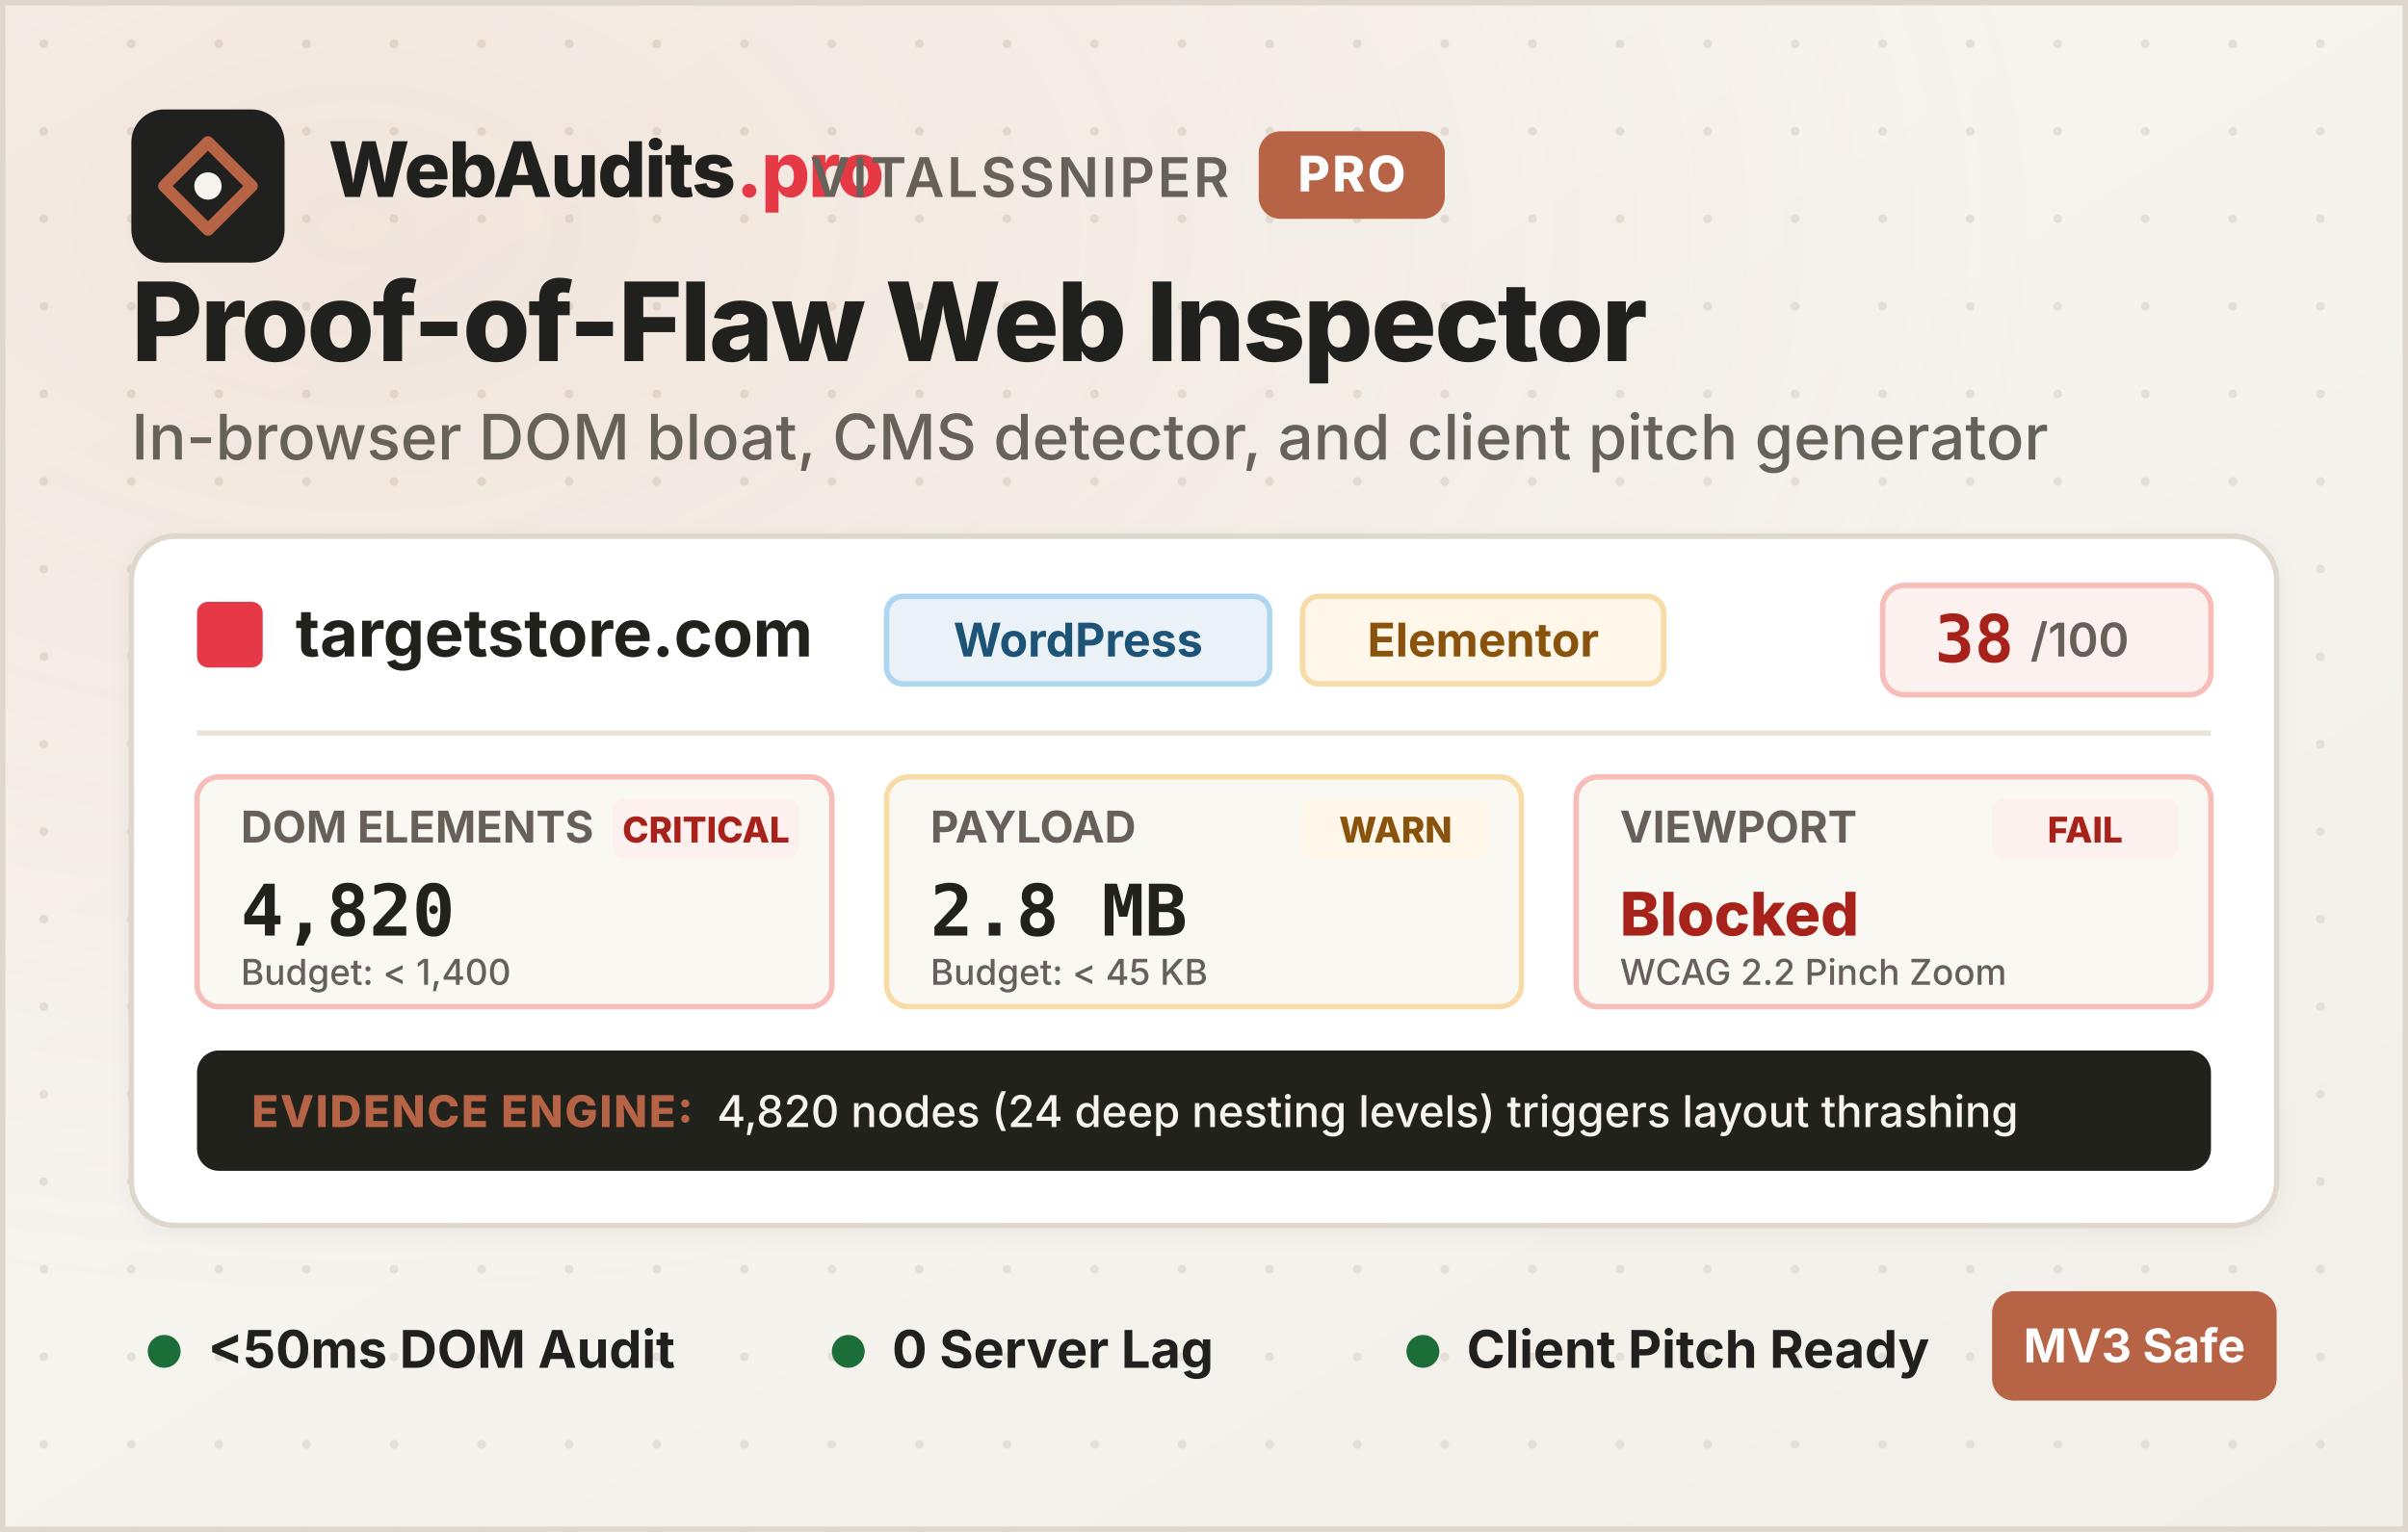
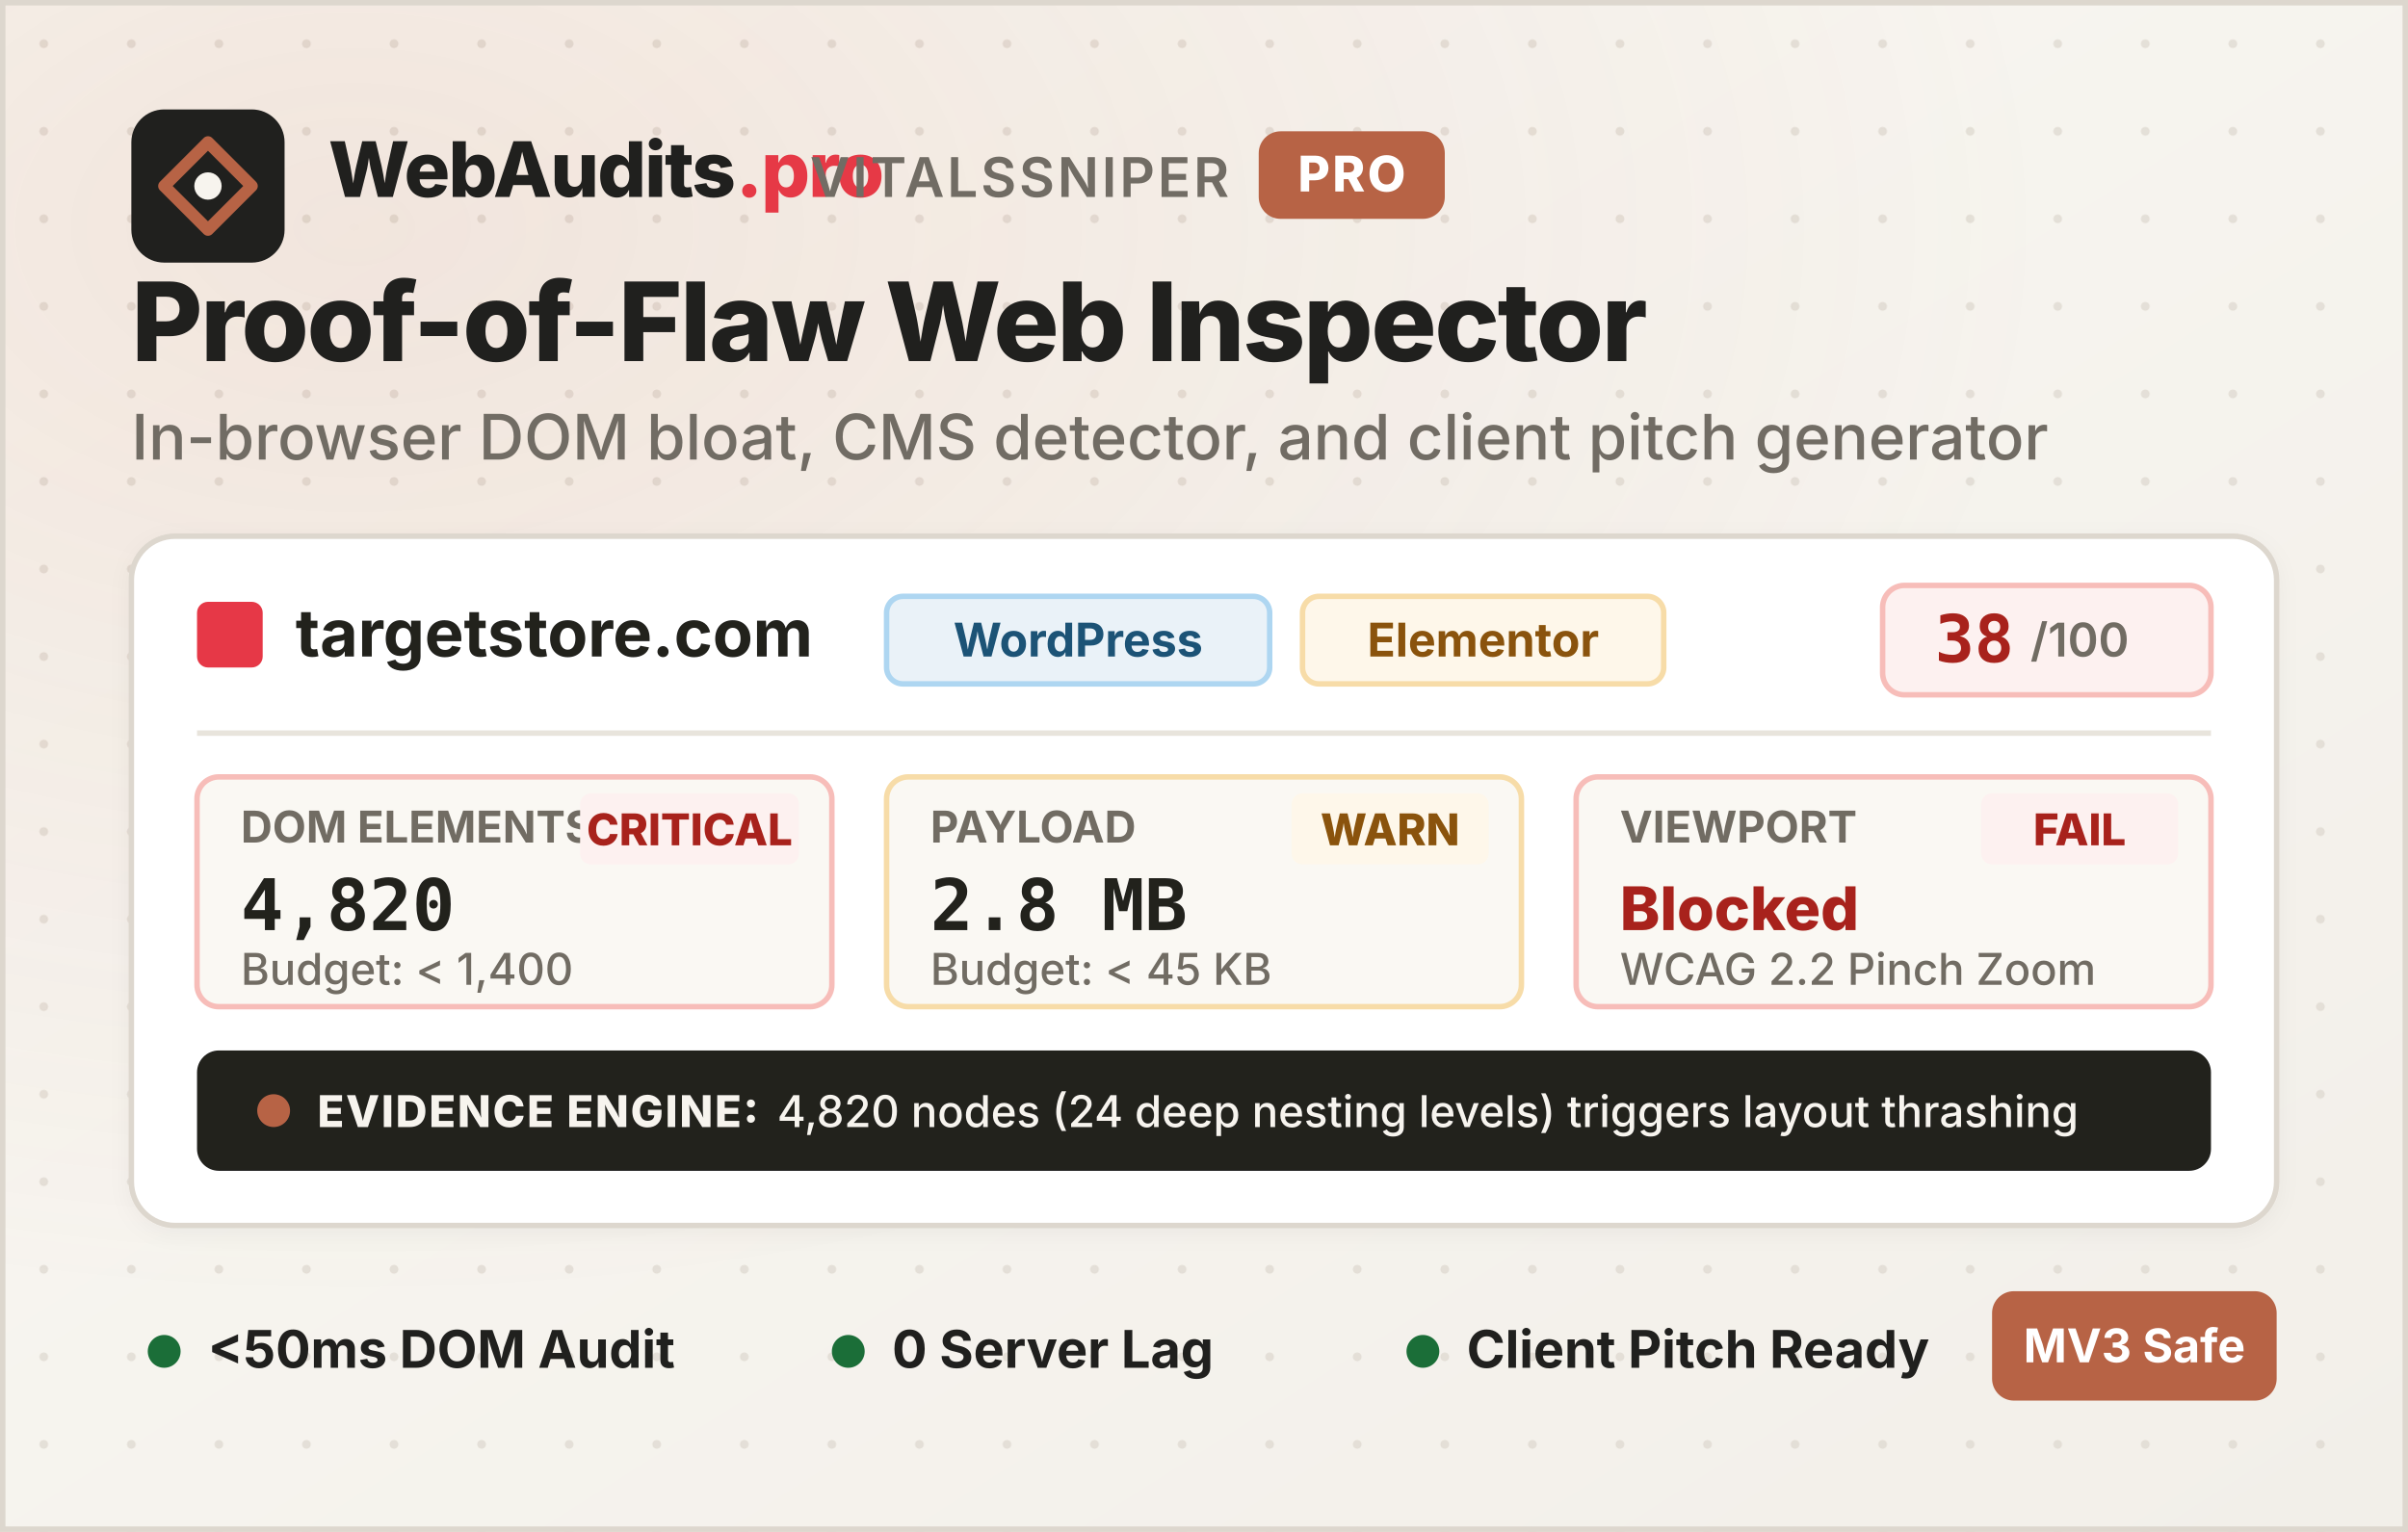
<svg xmlns="http://www.w3.org/2000/svg" viewBox="0 0 440 280" width="440" height="280">
  <defs>
    <linearGradient id="bgGrad" x1="0%" y1="0%" x2="100%" y2="100%">
      <stop offset="0%" stop-color="#FAF8F3" />
      <stop offset="100%" stop-color="#F2EFE9" />
    </linearGradient>
    <radialGradient id="glowGrad" cx="15%" cy="15%" r="70%">
      <stop offset="0%" stop-color="#B76345" stop-opacity="0.12" />
      <stop offset="100%" stop-color="#B76345" stop-opacity="0" />
    </radialGradient>
    <filter id="panelShadow" x="-10%" y="-10%" width="120%" height="125%">
      <feDropShadow dx="0" dy="4" stdDeviation="8" flood-color="#20201E" flood-opacity="0.08" />
      <feDropShadow dx="0" dy="1" stdDeviation="2" flood-color="#20201E" flood-opacity="0.04" />
    </filter>
    <filter id="badgeShadow" x="-10%" y="-10%" width="120%" height="120%">
      <feDropShadow dx="0" dy="2" stdDeviation="3" flood-color="#20201E" flood-opacity="0.06" />
    </filter>
    <pattern id="dotGrid" width="16" height="16" patternUnits="userSpaceOnUse">
      <circle cx="8" cy="8" r="0.8" fill="#DDD7CE" opacity="0.7" />
    </pattern>
  </defs>
  <style>
    .font-sans { font-family: -apple-system, BlinkMacSystemFont, "Inter", "Segoe UI", Roboto, sans-serif; }
    .font-mono { font-family: ui-monospace, SFMono-Regular, Menlo, Monaco, Consolas, monospace; font-variant-numeric: tabular-nums; }
  </style>
  <rect width="440" height="280" fill="url(#bgGrad)" />
  <rect width="440" height="280" fill="url(#dotGrid)" />
  <rect width="440" height="280" fill="url(#glowGrad)" />
  <rect x="0.5" y="0.5" width="439" height="279" rx="0" fill="none" stroke="#DDD7CE" stroke-width="1" />
  <g transform="translate(24, 20)">
    <rect x="0" y="0" width="28" height="28" rx="6" fill="#20201E" />
    <path d="M14 6 L22 14 L14 22 L6 14 Z" fill="none" stroke="#B76345" stroke-width="2.2" stroke-linejoin="round" />
    <circle cx="14" cy="14" r="2.5" fill="#F7F4EE" />
    <text x="36" y="16" class="font-sans" font-size="14" font-weight="800" fill="#20201E" letter-spacing="-0.3">WebAudits<tspan fill="#E63946">.pro</tspan>
    </text>
-     <text x="124" y="16" class="font-sans" font-size="10" font-weight="600" fill="#666159" letter-spacing="0.05em">VITALSSNIPER</text>
+     <text x="124" y="16" class="font-sans" font-size="10" font-weight="600" fill="#716C64" letter-spacing="0.05em">VITALSSNIPER</text>
    <rect x="206" y="4" width="34" height="16" rx="4" fill="#B76345" />
    <text x="223" y="15" class="font-sans" font-size="9" font-weight="800" fill="#FFFFFF" text-anchor="middle" letter-spacing="0.05em">PRO</text>
  </g>
  <g transform="translate(24, 66)">
    <text x="0" y="0" class="font-sans" font-size="20" font-weight="800" fill="#20201E" letter-spacing="-0.4">Proof-of-Flaw Web Inspector</text>
-     <text x="0" y="18" class="font-sans" font-size="11.5" font-weight="500" fill="#666159">In-browser DOM bloat, CMS detector, and client pitch generator</text>
+     <text x="0" y="18" class="font-sans" font-size="11.5" font-weight="500" fill="#716C64">In-browser DOM bloat, CMS detector, and client pitch generator</text>
  </g>
  <g transform="translate(24, 98)" filter="url(#panelShadow)">
    <rect width="392" height="126" rx="8" fill="#FFFFFF" stroke="#DDD7CE" stroke-width="1" />
    <g transform="translate(12, 10)">
      <rect x="0" y="2" width="12" height="12" rx="2" fill="#E63946" />
      <text x="18" y="12" class="font-sans" font-size="12" font-weight="700" fill="#20201E">targetstore.com</text>
      <rect x="126" y="1" width="70" height="16" rx="3" fill="#EAF2F8" stroke="#AED6F1" stroke-width="1" />
      <text x="161" y="12" class="font-sans" font-size="8.5" font-weight="700" fill="#1A5276" text-anchor="middle">WordPress</text>
      <rect x="202" y="1" width="66" height="16" rx="3" fill="#FEF7EA" stroke="#F7DCA8" stroke-width="1" />
      <text x="235" y="12" class="font-sans" font-size="8.5" font-weight="700" fill="#8A5308" text-anchor="middle">Elementor</text>
      <g transform="translate(308, -1)">
        <rect width="60" height="20" rx="4" fill="#FDF1F0" stroke="#F7BDB9" stroke-width="1" />
        <text x="24" y="14" class="font-mono" font-size="12" font-weight="800" fill="#A8231B" text-anchor="end">38</text>
-         <text x="27" y="13" class="font-sans" font-size="8.5" font-weight="600" fill="#666159">/100</text>
+         <text x="27" y="13" class="font-sans" font-size="8.5" font-weight="600" fill="#716C64">/100</text>
      </g>
    </g>
    <line x1="12" y1="36" x2="380" y2="36" stroke="#E8E4DC" stroke-width="1" />
    <g transform="translate(12, 44)">
      <g transform="translate(0, 0)">
        <rect width="116" height="42" rx="4" fill="#FAF8F3" stroke="#F7BDB9" stroke-width="1" />
-         <text x="8" y="12" class="font-sans" font-size="8" font-weight="700" fill="#666159">DOM ELEMENTS</text>
-         <rect x="76" y="4" width="34" height="11" rx="2" fill="#FDF1F0" />
-         <text x="93" y="12" class="font-sans" font-size="6.5" font-weight="800" fill="#A8231B" text-anchor="middle">CRITICAL</text>
-         <text x="8" y="29" class="font-mono" font-size="13" font-weight="800" fill="#20201E">4,820</text>
-         <text x="8" y="38" class="font-sans" font-size="6.5" font-weight="500" fill="#666159">Budget: &lt; 1,400</text>
+         <text x="8" y="12" class="font-sans" font-size="8" font-weight="700" fill="#716C64">DOM ELEMENTS</text>
+         <rect x="70" y="3" width="40" height="13" rx="2" fill="#FDF1F0" />
+         <text x="90" y="12.5" class="font-sans" font-size="8" font-weight="800" fill="#A8231B" text-anchor="middle">CRITICAL</text>
+         <text x="8" y="28" class="font-mono" font-size="13" font-weight="800" fill="#20201E">4,820</text>
+         <text x="8" y="38" class="font-sans" font-size="8" font-weight="500" fill="#716C64">Budget: &lt; 1,400</text>
      </g>
      <g transform="translate(126, 0)">
        <rect width="116" height="42" rx="4" fill="#FAF8F3" stroke="#F7DCA8" stroke-width="1" />
-         <text x="8" y="12" class="font-sans" font-size="8" font-weight="700" fill="#666159">PAYLOAD</text>
-         <rect x="76" y="4" width="34" height="11" rx="2" fill="#FEF7EA" />
-         <text x="93" y="12" class="font-sans" font-size="6.5" font-weight="800" fill="#8A5308" text-anchor="middle">WARN</text>
-         <text x="8" y="29" class="font-mono" font-size="13" font-weight="800" fill="#20201E">2.8 MB</text>
-         <text x="8" y="38" class="font-sans" font-size="6.5" font-weight="500" fill="#666159">Budget: &lt; 45 KB</text>
+         <text x="8" y="12" class="font-sans" font-size="8" font-weight="700" fill="#716C64">PAYLOAD</text>
+         <rect x="74" y="3" width="36" height="13" rx="2" fill="#FEF7EA" />
+         <text x="92" y="12.5" class="font-sans" font-size="8" font-weight="800" fill="#8A5308" text-anchor="middle">WARN</text>
+         <text x="8" y="28" class="font-mono" font-size="13" font-weight="800" fill="#20201E">2.8 MB</text>
+         <text x="8" y="38" class="font-sans" font-size="8" font-weight="500" fill="#716C64">Budget: &lt; 45 KB</text>
      </g>
      <g transform="translate(252, 0)">
        <rect width="116" height="42" rx="4" fill="#FAF8F3" stroke="#F7BDB9" stroke-width="1" />
-         <text x="8" y="12" class="font-sans" font-size="8" font-weight="700" fill="#666159">VIEWPORT</text>
-         <rect x="76" y="4" width="34" height="11" rx="2" fill="#FDF1F0" />
-         <text x="93" y="12" class="font-sans" font-size="6.5" font-weight="800" fill="#A8231B" text-anchor="middle">FAIL</text>
-         <text x="8" y="29" class="font-sans" font-size="11" font-weight="800" fill="#A8231B">Blocked</text>
-         <text x="8" y="38" class="font-sans" font-size="6.5" font-weight="500" fill="#666159">WCAG 2.2 Pinch Zoom</text>
+         <text x="8" y="12" class="font-sans" font-size="8" font-weight="700" fill="#716C64">VIEWPORT</text>
+         <rect x="74" y="3" width="36" height="13" rx="2" fill="#FDF1F0" />
+         <text x="92" y="12.5" class="font-sans" font-size="8" font-weight="800" fill="#A8231B" text-anchor="middle">FAIL</text>
+         <text x="8" y="28" class="font-sans" font-size="11" font-weight="800" fill="#A8231B">Blocked</text>
+         <text x="8" y="38" class="font-sans" font-size="8" font-weight="500" fill="#716C64">WCAG 2.2 Pinch Zoom</text>
      </g>
    </g>
    <g transform="translate(12, 94)">
      <rect width="368" height="22" rx="4" fill="#20201E" />
-       <text x="10" y="14" class="font-sans" font-size="8" font-weight="800" fill="#B76345" letter-spacing="0.04em">EVIDENCE ENGINE:</text>
-       <text x="95" y="14" class="font-sans" font-size="8" font-weight="500" fill="#F7F4EE">4,820 nodes (24 deep nesting levels) triggers layout thrashing</text>
+       <circle cx="14" cy="11" r="3" fill="#B76345" />
+       <text x="22" y="14" class="font-sans" font-size="8" font-weight="800" fill="#F7F4EE" letter-spacing="0.04em">EVIDENCE ENGINE:</text>
+       <text x="106" y="14" class="font-sans" font-size="8" font-weight="500" fill="#F7F4EE">4,820 nodes (24 deep nesting levels) triggers layout thrashing</text>
    </g>
  </g>
  <g transform="translate(24, 240)">
    <g transform="translate(0, 0)">
      <circle cx="6" cy="7" r="3" fill="#1B6E38" />
      <text x="14" y="10" class="font-sans" font-size="9.5" font-weight="700" fill="#20201E">&lt;50ms DOM Audit</text>
    </g>
    <g transform="translate(125, 0)">
      <circle cx="6" cy="7" r="3" fill="#1B6E38" />
      <text x="14" y="10" class="font-sans" font-size="9.5" font-weight="700" fill="#20201E">0 Server Lag</text>
    </g>
    <g transform="translate(230, 0)">
      <circle cx="6" cy="7" r="3" fill="#1B6E38" />
      <text x="14" y="10" class="font-sans" font-size="9.5" font-weight="700" fill="#20201E">Client Pitch Ready</text>
    </g>
    <g transform="translate(340, -4)">
      <rect width="52" height="20" rx="4" fill="#B76345" />
      <text x="26" y="13" class="font-sans" font-size="8.5" font-weight="700" fill="#FFFFFF" text-anchor="middle">MV3 Safe</text>
    </g>
  </g>
</svg>
